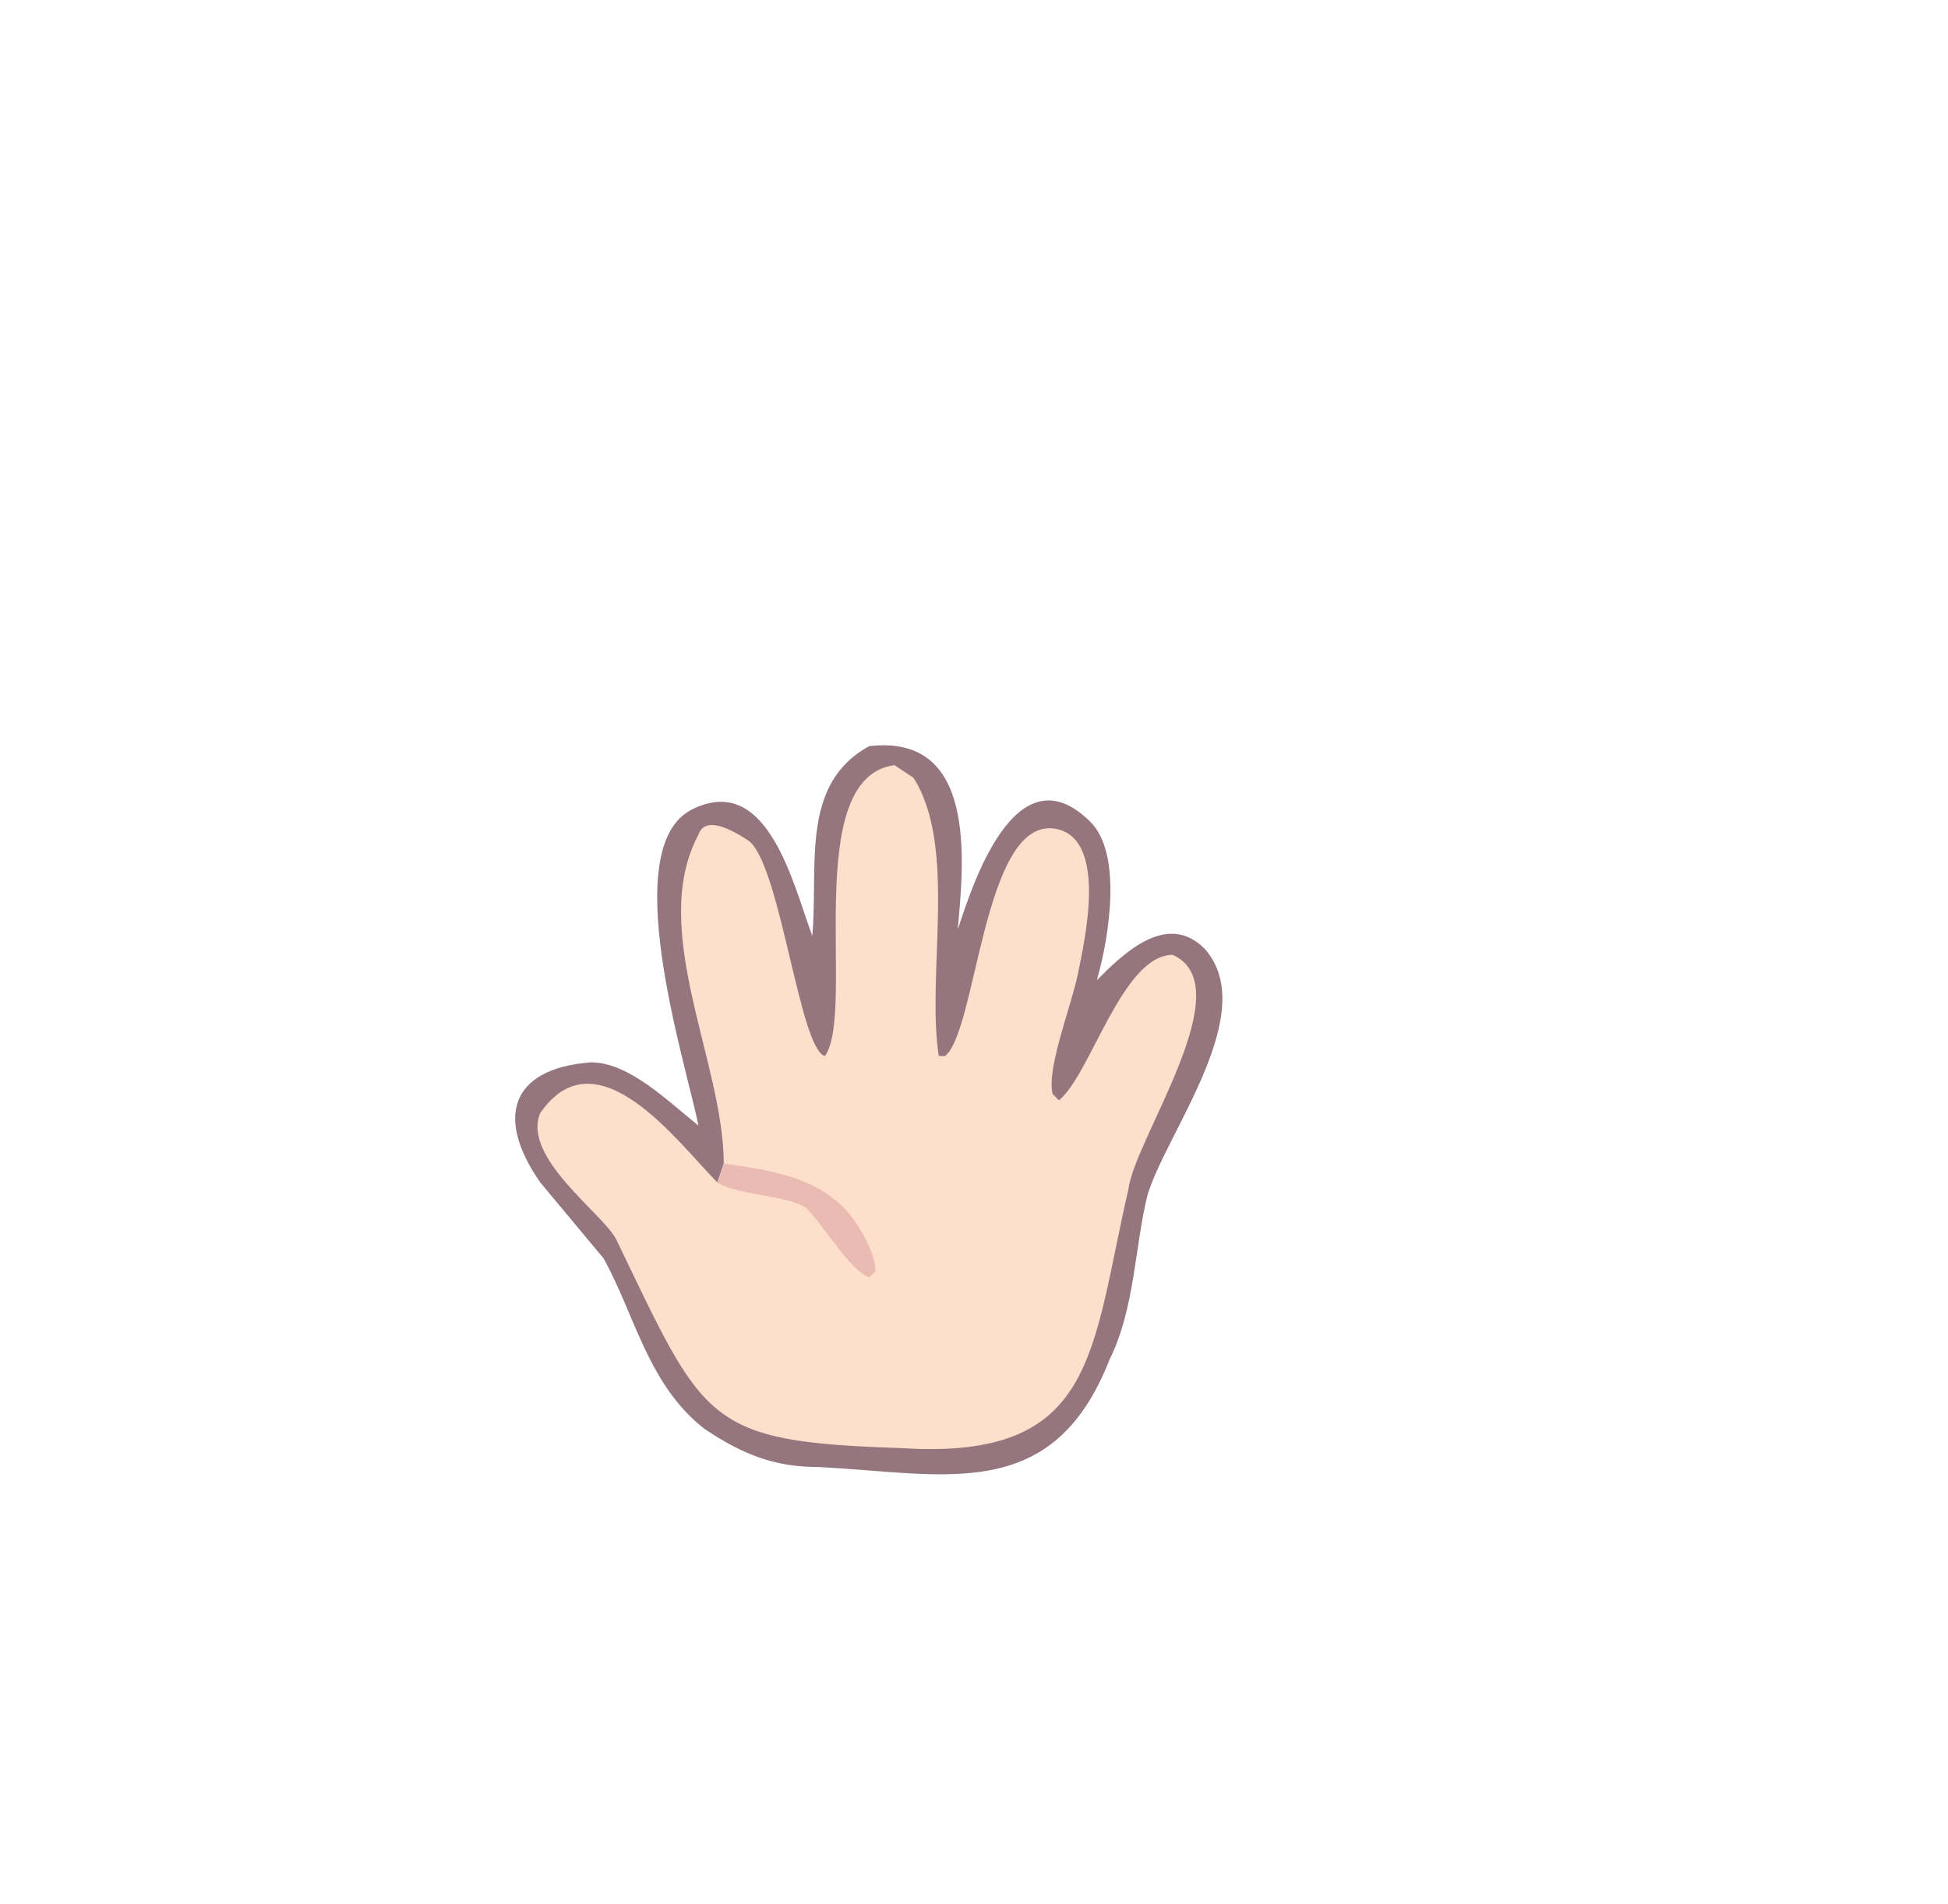
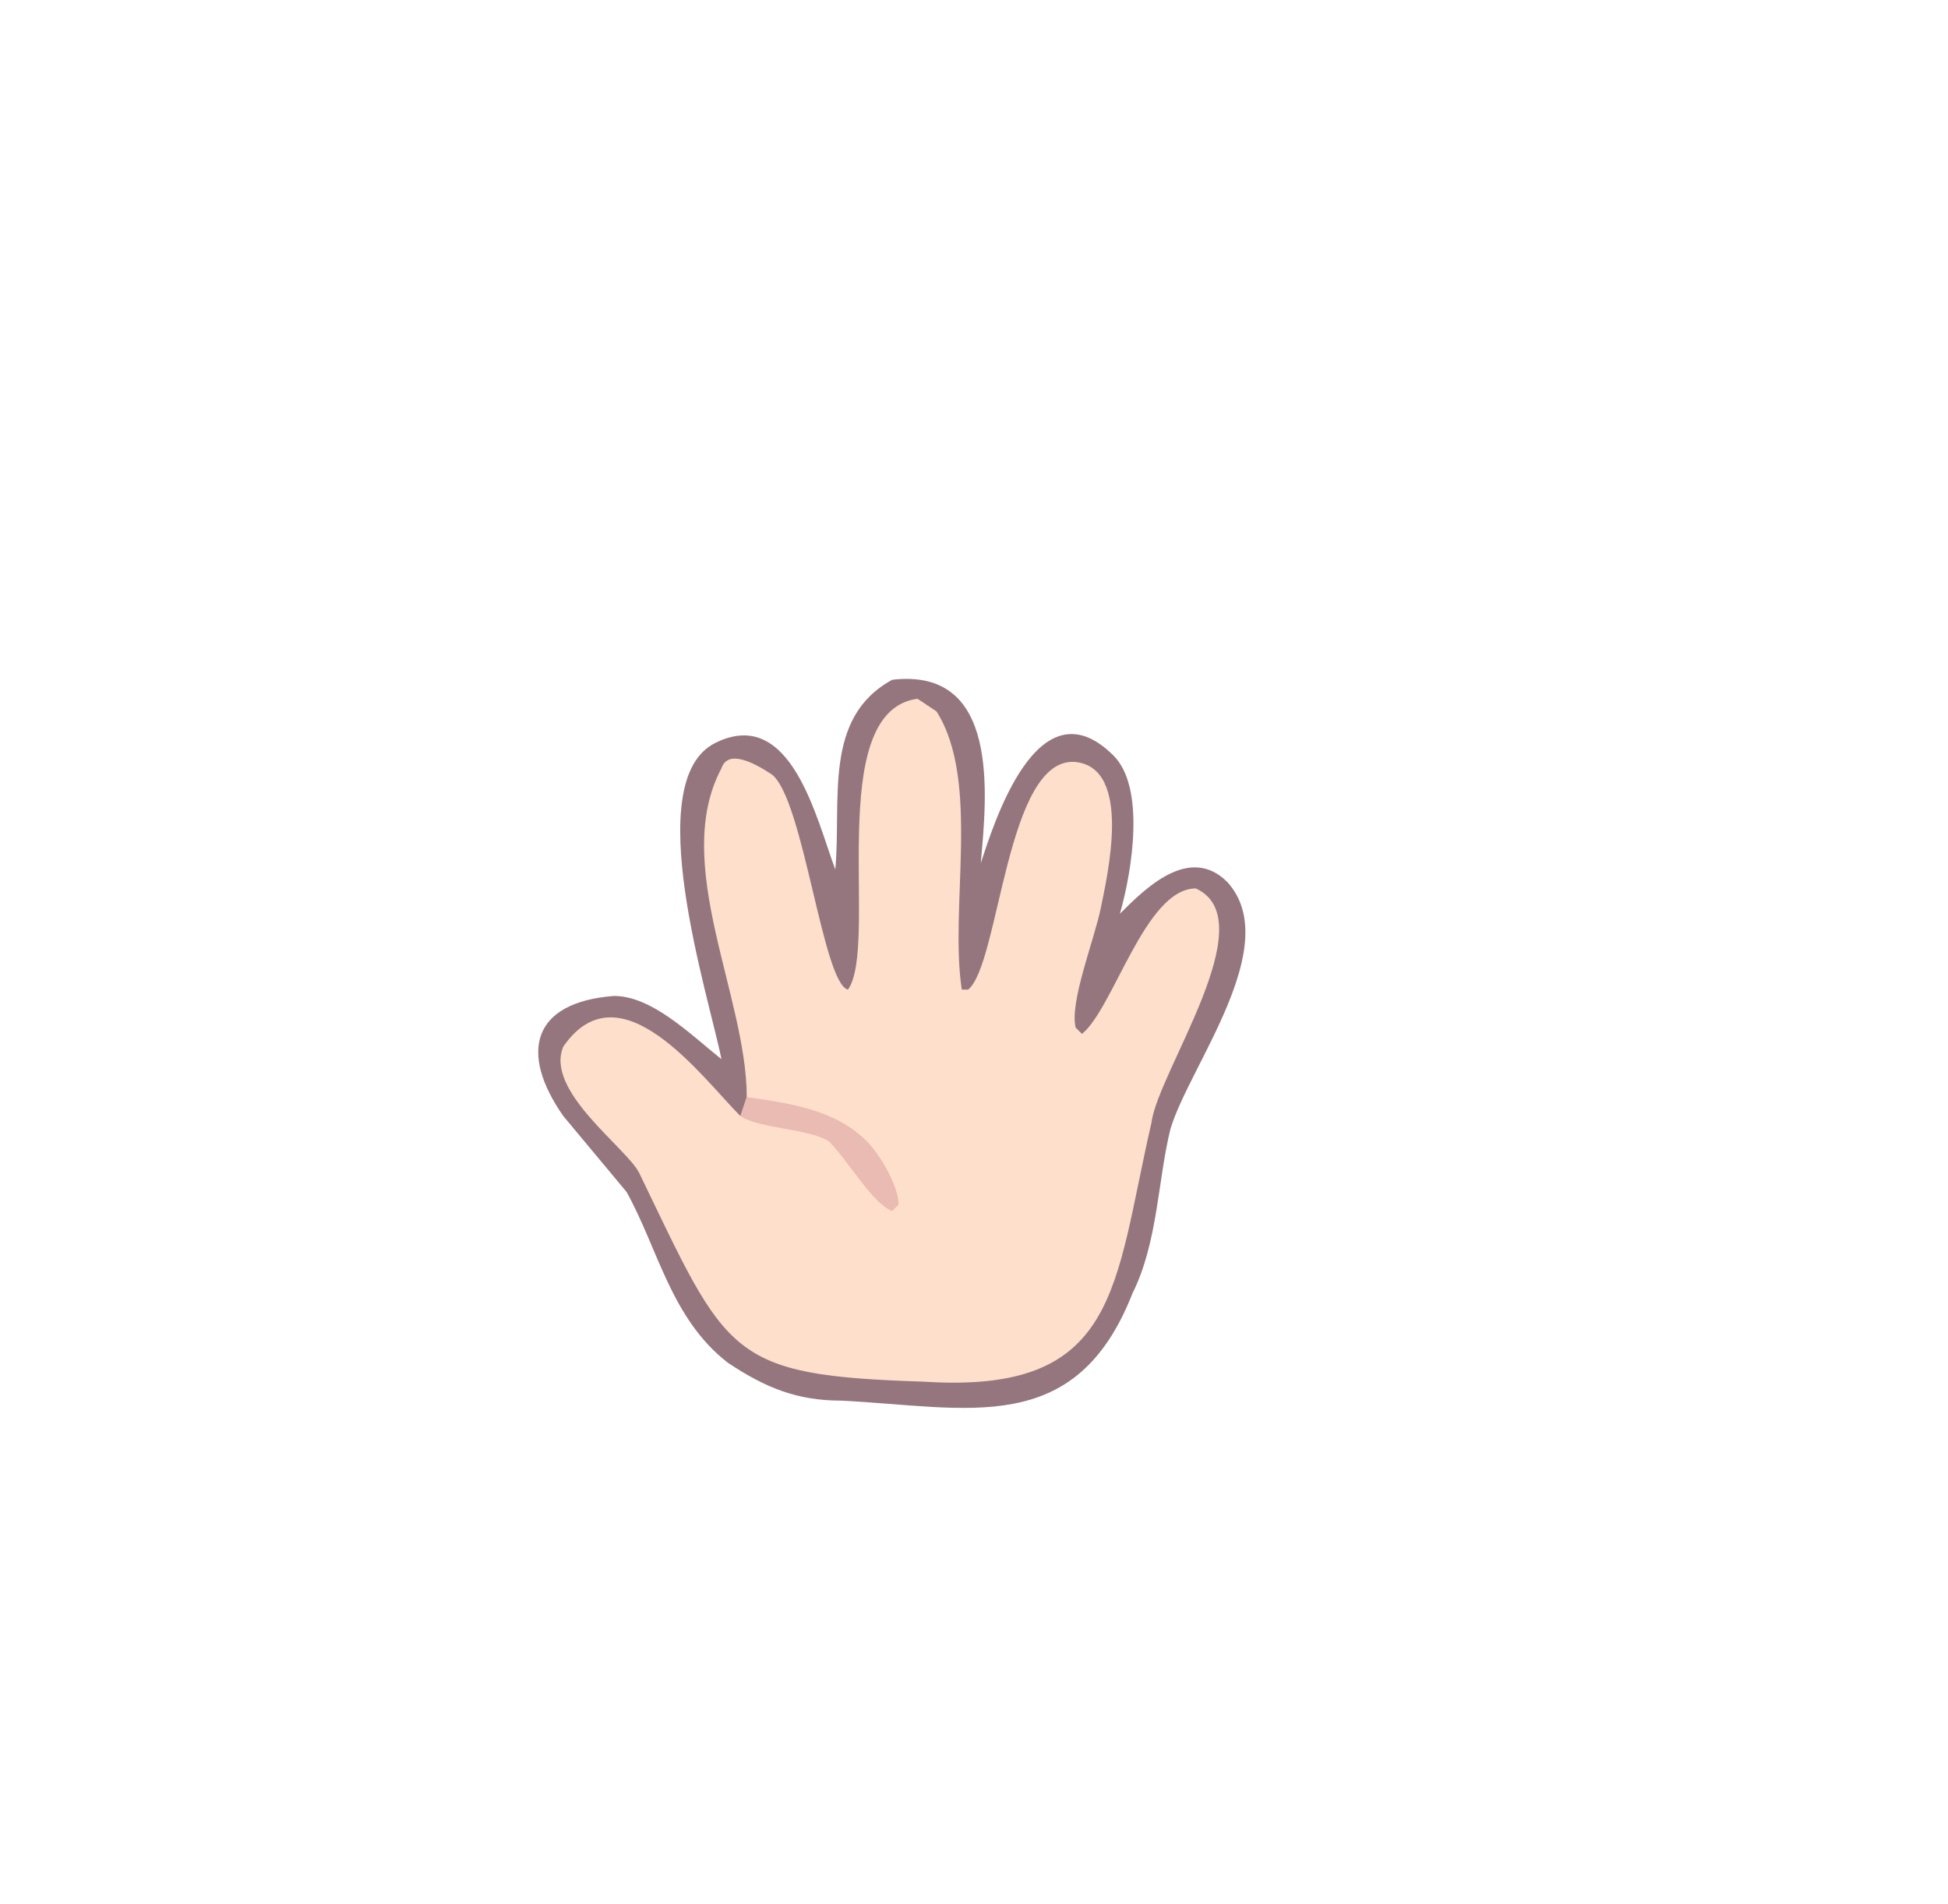
<svg xmlns="http://www.w3.org/2000/svg" width="44" height="43" viewBox="0 0 44 43">
  <defs>
    <clipPath id="clip_sgtcute_04">
      <rect x="0" y="0" width="44" height="43" />
    </clipPath>
  </defs>
  <g clip-path="url(#clip_sgtcute_04)">
-     <svg x="-0.51" y="0.5" width="44" height="43" viewBox="924 0 308 288" preserveAspectRatio="xMidYMid meet" style="overflow:hidden">
+     <svg x="0.01" y="-1" width="44" height="43" viewBox="924 0 308 288" preserveAspectRatio="xMidYMid meet" style="overflow:hidden">
      <g transform="translate(0 0)" data-sgt-offset="1">
        <path fill="#897582" d="M767 396c4 0 17 2 17-3-1-6 0-12 6-15 5 1 6 4 9 1 2-3 2-7 6-7 3 0 6 0 8 2l1 4 3 2 7-2c2 1 6 3 7 6l-1 8c4 3 11 8 8 13-3 4-5 4-9 6 6 11 1 16-10 14 0 10 6 20-9 25l-4 10c23-6 21 23-12 24 1 7-3 28-7 33a10 10 0 0 1-14 2c-4-4-4-8-5-12h-4c-3 4-3 14-8 14-10 1-14-5-15-13h-3c-2 3 0 6-3 8-6 4-10 1-13-4l-6 4c-3-1-10-4-9-9 2-5-6-4-8-9-3-5 2-8 6-10-8-11-3-14 8-14 2-3 1-5 3-7s8-3 10 0c2 2 3 2 6 2l3-1c-1-3-12-3-12-15-1-2-6-4-9-6-5-9-5-24 8-27-2-25 25-22 41-25l1-2 1-1h3l-1 4Z" data-index="1" style="opacity:1" />
        <path fill="#897582" d="M730 406c4-3 9-4 14-5 4 1 4 3 3 7 9-2 38-2 46 2 10 5 7 28 6 38-1 3-1 7-4 9-11 5-56 7-62-4l-1-3c-1 2-3 2-6 3l-1-6-1-3 1-21c0-5 1-13 5-17Z" data-index="2" />
        <path fill="#FAF1E6" d="M730 406c4-3 9-4 14-5 4 1 4 3 3 7h-3c-8 3-10 3-12 12l-1 3-1 4h-2l-3-4c0-5 1-13 5-17Z" data-index="3" />
        <path fill="#D0D0D3" d="m732 409 11-4 1 3c-8 3-10 3-12 12-4-5-5-4 0-11Z" data-index="4" />
        <path fill="#FEFEFE" d="M730 406c4-3 9-4 14-5 4 1 4 3 3 7h-3l-1-3-11 4c0-1 9-4 12-7l-10 3c-1 1-2 2-4 1Z" data-index="5" />
        <path fill="#D0D0D3" d="m725 423 3 4h2l1-4 1 27c-1 2-3 2-6 3l-1-6-1-3 1-21Z" data-index="6" />
        <path fill="#CBC9D5" d="M725 447c5 0 3 1 7 3-1 2-3 2-6 3l-1-6Z" data-index="7" />
        <path fill="#D0D0D3" d="M734 441c-1-6-1-23 3-27 13-7 44-7 57 0 5 3 3 24 4 29 1 22-42 15-55 14-3-1-7-4-9-8v-8Z" data-index="8" style="opacity:1" />
        <path fill="#E9BBB2" d="M741 439c4 0 6 0 7 5l-4 3h-3c-3-1-4-2-4-5l4-3Z" data-index="9" />
        <path fill="#FAF1E6" d="M734 441v-1l7-1-4 3c0 3 1 4 4 5-3 0-4-1-7 2v-8Z" data-index="10" />
        <path fill="#F19C94" d="M786 439c3 0 7 0 8 4l-3 4c-4 0-6 0-8-4l3-4Z" data-index="11" style="opacity:1" />
        <path fill="#95767E" d="M746 430a5 5 0 1 1 3 9 5 5 0 0 1-3-9Z" data-index="12" />
        <path fill="#897582" d="M782 430a5 5 0 1 1 2 9 5 5 0 0 1-2-9Z" data-index="13" />
        <path fill="#897582" d="M760 437c1 0 3 3 5 3 3 0 4-3 7-3l1 2c-5 5-13 5-13-2Z" data-index="14" />
        <path fill="#FEFEFE" d="m744 414 5 1v1l-6 3h-3l-1-1 5-4Z" data-index="15" />
        <path fill="#95767E" d="M705 488c-8-11-3-14 8-14 2-3 1-5 3-7s8-3 10 0c2 2 3 2 6 2l-2 2 1 1c-4 9-30 15-11 30 13 3 14-5 18-7l1 2h1c2 3 2 7 1 11h-3c-2 3 0 6-3 8-6 4-10 1-13-4l-6 4c-3-1-10-4-9-9 2-5-6-4-8-9-3-5 2-8 6-10Z" data-index="16" style="opacity:1" />
        <path fill="#FBC7AF" d="M712 506c-1-10-12-3-9-13 9-6 2-8 2-13 4-7 4 0 10-3 4-2 1-7 5-8 5-2 4 3 7 4 2 0 2 0 3-2l1 1c-4 9-30 15-11 30-2 2-4 4-7 4h-1Z" data-index="17" style="opacity:1" />
        <path fill="#E9BBB2" d="M720 502c13 3 14-5 18-7l1 2c1 3 2 5 1 7-1 1-3 0-7 4l1 5-6 1c-2-3-1-3-4-4-4 0-13 3-14-2l2-2h1c3 0 5-2 7-4Z" data-index="18" style="opacity:1" />
        <path fill="#D0D0D3" d="M744 401c16-3 41-3 56 4 8 4 7 29 7 37l-2 3c-1-2 1-1-2-2l-4 5c1-10 4-33-6-38-8-4-37-4-46-2 1-4 1-6-3-7Z" data-index="19" />
        <path fill="#BCBCCD" d="m799 448 4-5c3 1 1 0 2 2l2-3c-1 10-2 20-14 22-17 4-34 3-51 1-8-1-14-4-16-12 3-1 5-1 6-3l1 3c6 11 51 9 62 4 3-2 3-6 4-9Z" data-index="20" style="opacity:1" />
        <path fill="#95767E" d="M714 447c-5-9-5-24 8-27v20l-1 7 3-3 1 3 1 6-1 3-2-3c-1-2-6-4-9-6Z" data-index="21" />
        <path fill="#FBC7AF" d="M715 435c0-4 0-8 4-11l1 1c2 3 1 10 1 14l-6-4Z" data-index="22" />
        <path fill="#F19C94" d="m715 435 6 4 1 1-1 7c-6-4-6-4-6-12Z" data-index="23" />
        <path fill="#998D95" d="m764 393 1-1h3l-1 4v-1l-1 1-1-1-1-2Z" data-index="24" />
        <path fill="#D0D0D3" d="m745 471 1-2 28 1 10-1 3 2c4 9 8 24-3 29-10 5-37 6-43-6-3-5 2-17 4-23Z" data-index="25" />
        <path fill="#91716A" d="M758 475h20c5 3 4 7 4 12 0 3-1 6-4 6-7 1-19 2-25-1s-4-12-1-16l6-1Z" data-index="26" style="opacity:1" />
        <path fill="#FBC7AF" d="M771 492c-3 0-16 1-17-2-9-17 12-13 20-13l5 2c2 4 2 10-3 12l-5 1Z" data-index="27" />
        <path fill="#E9BBB2" d="m774 477 5 2c2 4 2 10-3 12l-5 1c1-2 1-2 3-2a2 2 0 0 1 1-4v-2a2 2 0 0 1-1-5v-2Z" data-index="28" />
        <path fill="#91716A" d="M774 479a2 2 0 1 1 3 4 2 2 0 0 1-3-4Z" data-index="29" />
        <path fill="#91716A" d="M775 486a2 2 0 1 1-1 4 2 2 0 0 1 1-4Z" data-index="30" />
        <path fill="#CBC9D5" d="m745 471 1-2 28 1 10-1-1 5h-5v1h-20c-3-2-10-2-13-4Z" data-index="31" />
        <path fill="#CBC9D5" d="m792 399-5-2c3-9 0-4-1-11l4-4c4-1 6 4 11 0 3-2 1-3 3-6 8-3 6 5 12 7 3 1 4-1 7-1 6 2 3 7 3 10l2 5-4 4c-2 3-3 9-6 9 2-5 2-7 2-12-9-12-18-12-25 1h-3Z" data-index="32" style="opacity:1" />
        <path fill="#BCBCCD" d="M792 399c1-4 1-5 4-8 6-5 16-6 21 0 2 2 3 4 3 7-9-12-18-12-25 1h-3Z" data-index="33" />
        <path fill="#BCBCCD" d="M828 397c3 1 7 2 7 6l-3 3c-3 1-4 0-5 3-2 5 2 7 0 10l-3 3-3-1c-4-2-7 2-11-1-1-3 1-5 4-7l4-3c3 0 4-6 6-9l4-4Z" data-index="34" style="opacity:1" />
        <path fill="#D0D0D3" d="M804 393c13-1 17 11 6 19l-2-1-1-3c-1-4-7-6-8-9 1-3 3-4 5-6Z" data-index="35" />
        <path fill="#998D95" d="M736 473v4l2 5-1 8-2 2-6 3c-3 0-3 0-5-2-1-4 0-6 2-9l1-2 9-9Z" data-index="36" />
        <path fill="#CBC9D5" d="m726 484 3 2 6 6-6 3c-3 0-3 0-5-2-1-4 0-6 2-9Z" data-index="37" />
        <path fill="#FAF1E6" d="m726 484 3 2-2 4-3 3c-1-4 0-6 2-9Z" data-index="38" />
        <path fill="#D0D0D3" d="m724 493 3-3 2 5c-3 0-3 0-5-2Z" data-index="39" />
        <path fill="#D0D0D3" d="M736 473v4c-1 3-1 6-3 8l-6-3 9-9Z" data-index="40" />
        <path fill="#D0D0D3" d="M791 470c6-1 8-2 14-5l3 9c2 7-11 6-15 7l-3-11h1Z" data-index="41" />
        <path fill="#BCBCCD" d="m793 481-3-11h1c2 6 13 5 17 4 2 7-11 6-15 7Z" data-index="42" />
        <path fill="#D0D0D3" d="M812 462c10 1 4 9 0 13-2 0-4-9-5-11l5-2Z" data-index="43" />
        <path fill="#CBC9D5" d="M744 502c5 3 10 2 15 5l1 2c-4 1-11 1-15-1l-1-6Z" data-index="44" />
        <path fill="#E9BBB2" d="M810 437c0-3-1-11 1-13 4-1 5 7 5 10-2 3-2 4-6 3Z" data-index="45" />
        <path fill="#BCBCCD" d="M781 511h5c1 3-2 5-4 6-3 1-8 0-9-4v-1l8-1Z" data-index="46" />
        <path fill="#CBC9D5" d="M781 511h5c1 3-2 5-4 6l-1-6Z" data-index="47" />
        <path fill="#CBC9D5" d="M788 502c0 9-8 8-15 7v-2c2-2 10-2 15-5Z" data-index="48" />
        <path fill="#CBC9D5" d="m745 511 13 1c1 2 0 2-1 4-6 3-10 1-12-5Z" data-index="49" />
        <path fill="#F19C94" d="M816 434c0 5 0 10-4 12-3 0-2-6-2-9 4 1 4 0 6-3Z" data-index="50" />
        <path fill="#CBC9D5" d="M720 485v7c1 5 5 5 8 7l-1 1c-9-1-13-7-7-15Z" data-index="51" />
        <path fill="#CBC9D5" d="m736 473 6-4-4 13-2-5v-4Z" data-index="52" />
        <path fill="#95767E" d="M448 389c3-6 6-10 12-13 5-2 11-2 16 0 6 3 9 7 12 13 5-2 10-3 16-1 5 1 10 5 12 10 4 7 3 12 0 19l4 2c15 8 14 33-4 38 3 8 3 13 0 21-3 5-10 9-16 9-5 1-7 0-12-1-2 5-5 9-11 12-5 2-10 3-16 1-6-3-10-7-13-13-5 2-10 2-15 1-5-2-10-5-12-10-4-6-3-13-1-20-19-10-20-31 0-39-2-6-3-11-1-17 1-5 5-9 10-12 6-3 12-2 19 0Z" data-index="53" />
        <path fill="#91716A" d="M469 409c7 0 10 2 16 5l2 3c5 5 7 8 9 16v7c-1 6-2 8-5 14l-3 3c-6 5-9 6-16 8h-5c-6 0-10-2-15-5l-4-3c-5-6-6-9-8-16v-4c0-7 2-11 5-16l4-4c5-5 9-6 16-8h4Z" data-index="54" />
        <path fill="#FEE891" d="M442 439a26 26 0 1 1 52-4 26 26 0 0 1-52 4Z" data-index="55" />
        <path fill="#F8CF94" d="M450 450c3 6 12 9 18 9 11 1 17-7 24-13l1-1a26 26 0 0 1-48 4l3-1 2 2Z" data-index="56" />
        <path fill="#E9BBB2" d="M447 439c3-1 6-2 9 1l-1 4-7-1-1-4Z" data-index="57" />
        <path fill="#E9BBB2" d="M482 438c3 0 5 0 7 2 0 3 0 2-2 4-3 0-4 1-6-2l1-4Z" data-index="58" />
        <path fill="#91716A" d="M456 431a3 3 0 1 1-1 6 3 3 0 0 1 1-6Z" data-index="59" />
        <path fill="#8A745B" d="M479 431a3 3 0 1 1 3 6 3 3 0 0 1-3-6Z" data-index="60" />
        <path fill="#8A745B" d="m472 439 1 2c-2 3-6 2-9 1l-1-2h1c4 1 4 2 8-1Z" data-index="61" />
        <path fill="#D1A4F4" d="m488 457 3-3c5 3 14 1 20 1l4-1-1 2 2 1c3 8 3 13 0 21-3 5-10 9-16 9v-1l3-1v-1h-5l-12-3c-6-5-10-9-14-16 7-2 10-3 16-8Z" data-index="62" />
        <path fill="#897582" d="m511 455 4-1-1 2 2 1c3 8 3 13 0 21-3 5-10 9-16 9v-1l3-1v-1h-5c14-3 20-11 15-26l-2-3Z" data-index="63" />
        <path fill="#C596D4" d="m488 457 3-3c5 3 14 1 20 1l2 3-2 1c-8 2-16 2-23-2Z" data-index="64" />
        <path fill="#FEE891" d="M423 416c-7-19 8-31 27-22 5 3 13 9 15 15-7 2-11 3-16 8l-4 4c-4-3-15-2-20-1l-2-4Z" data-index="65" />
        <path fill="#AFCF99" d="M423 416c10-3 16-2 26 1l-4 4c-4-3-15-2-20-1l-2-4Z" data-index="66" />
        <path fill="#91E5DC" d="M440 441c2 7 3 10 8 16l4 3c-2 5-2 15-2 21l-3 1c-5 2-11 3-16 0-4-2-7-5-8-9-3-7-1-12 2-17 5-7 9-10 15-15Z" data-index="67" />
        <path fill="#70B7E2" d="m448 457 4 3c-2 5-2 15-2 21l-3 1c-3-9-1-16 1-25Z" data-index="68" />
        <path fill="#FCB2C5" d="m511 419 4 2c5 2 9 5 11 11 1 4 1 9-1 13s-6 7-10 9l-4 1c-6 0-15 2-20-1 3-6 4-8 5-14v-7c7-4 11-8 15-14Z" data-index="69" />
        <path fill="#DC959D" d="m511 419 4 2c-4 5-7 9-13 13-2 2-5 3-6 6v-7c7-4 11-8 15-14Z" data-index="70" />
        <path fill="#F19C94" d="M487 393c6-2 11-4 17-1 4 1 7 4 9 8 3 7 2 13-2 19s-8 10-15 14c-2-8-4-11-9-16l-2-3c2-6 2-13 1-20l1-1Z" data-index="71" />
        <path fill="#EEA477" d="M487 393c6 5 5 19 0 24l-2-3c2-6 2-13 1-20l1-1Z" data-index="72" />
        <path fill="#A9C2EC" d="M452 460c5 3 9 5 15 5h5c4 7 8 11 14 16l-1 4c-3 5-5 8-11 10-4 2-8 2-13 0-6-3-8-8-11-14 0-6 0-16 2-21Z" data-index="73" />
        <path fill="#C596D4" d="M467 465h5c4 7 8 11 14 16l-1 4c-9-6-13-11-18-20Z" data-index="74" />
        <path fill="#B2E988" d="M425 420c5-1 16-2 20 1-3 5-5 9-5 16v4c-6 5-10 8-15 15l-3-2c-5-2-10-6-12-11-1-5-1-9 1-13 3-6 8-8 14-10Z" data-index="75" />
        <path fill="#7EC3CA" d="M422 454c3-7 12-15 18-17v4c-6 5-10 8-15 15l-3-2Z" data-index="76" />
        <path fill="#FEBA7A" d="M452 390c2-5 5-9 10-11 4-1 9-1 13 1 6 3 9 8 11 14 1 7 1 14-1 20-6-3-9-5-16-5h-4c-2-6-10-12-15-15l2-4Z" data-index="77" />
        <path fill="#F8CF94" d="M452 390c7 5 14 10 17 19h-4c-2-6-10-12-15-15l2-4Z" data-index="78" />
        <path fill="#95767E" d="M754 107c16 0 14 21 16 32 12-2 9 2 18 5 8 2 7-4 16 5 7 2 14 4 15 13 3 19 0 39-9 55 6 4 5 9 6 16 2 21-25 16-40 17-19-1-38 3-34-23 1-5 1-7 5-10l-5-4c-10-9-10-18-15-28-3-7-10-11-11-20 0-9 11-12 17-10l11 7v-8c1-13-6-42 10-47Z" data-index="79" />
        <path fill="#FEDFCB" d="M747 170c1-9-2-51 3-57 16-15 16 24 16 31l3-1c6-2 12-1 15 5l3-1c7-1 12 1 15 8l3-1c11-1 12 13 12 22l-2 15c-2 10-3 16-9 25l1 4c4 1 5 4 4 8 0 5 2 15-5 17-14 2-29 1-43 1-17 0-22-6-16-24 1-2 3-2 5-2v-3c-8-7-13-11-17-22-1-2-3-10-5-12-3-6-8-10-10-16-1-4 2-8 7-9 4-1 8 2 12 4l5 6 3 2Z" data-index="80" />
        <path fill="#FBC7AF" d="m752 217 54-1 1 4c4 1 5 4 4 8 0 5 2 15-5 17-14 2-29 1-43 1-17 0-22-6-16-24 1-2 3-2 5-2v-3Z" data-index="81" />
        <path fill="#DC959D" d="m752 217 54-1 1 4h-55v-3Z" data-index="82" />
        <path fill="#F19C94" d="M752 220h1c-6 7-3 16 4 21l6 5c-17 0-22-6-16-24 1-2 3-2 5-2Z" data-index="83" />
        <path fill="#F19C94" d="M796 226a7 7 0 1 1 5 13 7 7 0 0 1-5-13Z" data-index="84" />
        <path fill="#FAF1E6" d="M798 228a4 4 0 1 1 1 9 4 4 0 0 1-1-9Z" data-index="85" />
        <path fill="#FBC7AF" d="M735 195c3 3 6 8 10 10 12 8 31 8 46 6 15-3 17-10 24-20-2 10-3 16-9 25l-54 1c-8-7-13-11-17-22Z" data-index="86" />
        <path fill="#F19C94" d="m766 144 3-1 1 4c0 2 0 7-2 10v-1c-2-3-2-8-2-12Z" data-index="87" />
        <path fill="#E9BBB2" d="m784 148 3-1c1 4 3 6 1 10-4 0-4-6-4-9Z" data-index="88" />
        <path fill="#F19C94" d="m802 155 3-1 1 6-1 2h-1c-3-3-2-4-2-7Z" data-index="89" />
        <path fill="#FBC7AF" d="m739 162 5 6-2 8c-1-5-3-8-3-14Z" data-index="90" />
        <path fill="#E9BBB2" d="m744 168 3 2-2 6h-3l2-8Z" data-index="91" />
        <path fill="#95767E" d="M1065 108c17-2 15 18 14 29 2-6 9-29 21-17 5 5 3 18 1 25 4-4 11-11 17-5 9 10-6 29-9 39-2 8-2 18-6 26-9 23-26 18-46 17-7 0-12-2-18-6-9-7-11-18-16-27l-10-12c-7-10-5-18 8-19 6 0 12 6 17 10-2-10-13-44-1-50s16 12 19 20c1-11-2-24 9-30Z" data-index="92" />
        <path fill="#FEDFCB" d="M1042 174c0-16-12-37-4-52 1-3 5-1 8 1 5 4 8 33 12 34 5-7-4-44 11-46l3 2c7 11 2 31 4 44h1c5-4 6-37 17-36 9 1 5 18 4 23s-5 15-4 19l1 1c5-4 10-23 18-23 11 5-6 29-7 37-6 26-5 43-36 41-31-1-31-4-45-33-2-4-15-13-12-20 9-13 22 5 28 11l1-3Z" data-index="93" />
        <path fill="#E9BBB2" d="M1042 174c7 1 14 2 19 7 2 2 5 7 5 10l-1 1c-3-1-7-8-10-11-3-2-11-2-14-4l1-3Z" data-index="94" />
        <path fill="#95767E" d="M166 399c13-1 11 6 17 6 11 0 12-4 21 9 8 0 16 5 16 13 1 9-3 16-3 25-2 29-15 40-42 42-18 0-35-5-46-20-10-15-13-36 4-48 0-15 5-30 24-22 3-3 4-3 9-5Z" data-index="95" style="opacity:1" />
        <path fill="#FEDFCB" d="M159 409c2-4 4-6 9-6 3-1 6 0 8 2l3 4 3 1c8-4 14-2 18 6l1 2h7c10 4 11 15 7 23l-2 3v9c-1 10-4 22-12 29-18 14-53 10-67-8-11-14-14-32 1-45l1-5c2-12 5-24 20-16l3 1Z" data-index="96" style="opacity:1" />
        <path fill="#F19C94" d="M159 409c2-4 4-6 9-6 3-1 6 0 8 2l3 4 3 1c8-4 14-2 18 6l1 2h7c10 4 11 15 7 23l-2 3v6l-6 3c-7 5-23 1-34 9v5h-1c-5-3-1-10-16-17-3 0-8 2-11 0v-1c6-5 25-3 18-20l-1-2 4-1-7-3v-14Z" data-index="97" />
        <path fill="#FEDFCB" d="M159 409c2-4 4-6 9-6 3-1 6 0 8 2l3 4 3 1 1 4-3 1c-1 10 0 25-11 28l-2-1c0-6 4-8-1-16l-7-3v-14Z" data-index="98" />
        <path fill="#E9BBB2" d="m179 409 3 1 1 4-3 1-1-6Z" data-index="99" />
        <path fill="#FEDFCB" d="M182 410c8-4 14-2 18 6l1 2c-1 9-1 14-5 22-6 7-11 7-17 0 4-10 5-16 4-26l-1-4Z" data-index="100" />
        <path fill="#FBC7AF" d="M173 462c-3-7-4-7-9-12-2-1-2-2-2-3 2-2 7 0 8-1 9-5 8 1 17 3l7-2c5 5 6 6 13 6-7 5-23 1-34 9Z" data-index="101" style="opacity:1" />
        <path fill="#FEDFCB" d="M201 418h7c10 4 11 15 7 23l-4 3c-4-1-7-3-10-6l-1 1-1-1h-1l-2 2c4-8 4-13 5-22Z" data-index="102" />
        <path fill="#E9BBB2" d="M201 418h7l-4 1c0 7 0 12-3 19l-1 1-1-1h-1l-2 2c4-8 4-13 5-22Z" data-index="103" />
        <path fill="#FBC7AF" d="m200 439 1-1c3 3 6 5 10 6l4-3-2 3v1h-1c-4 4-11 6-14 0l2-6Z" data-index="104" />
        <path fill="#FEDFCB" d="M136 424c2-12 5-24 20-16l3 1v14l7 3-4 1 1 2c-6-5-21-2-28 0l1-5Z" data-index="105" />
        <path fill="#E9BBB2" d="m156 408 3 1v14l7 3-4 1 1 2c-6-5-21-2-28 0l1-5 1 1c7-2 11-2 18-2l1-15Z" data-index="106" style="opacity:1" />
        <path fill="#95767E" d="M166 143c4 0 7 2 11 5l51 47c7 7 14 16 6 26-4 5-12 5-19 5 6 13 15 26 3 38-23 16-30-9-37-25-6 5-16 14-24 8-9-6-7-20-7-29l3-62c0-7 6-11 13-13Z" data-index="107" />
        <path fill="#FCB2C5" d="M166 147c10 1 31 26 40 33 6 7 18 15 24 23 14 20-10 20-20 20 4 12 16 25 7 37-21 18-28-14-35-27-5 5-14 15-22 12-3-1-5-3-6-6-3-8 3-64 2-76-1-8 1-14 10-16Z" data-index="108" />
        <path fill="#DC959D" d="M166 151a1828 1828 0 0 1 60 53c2 2 3 8 0 10-4 5-15 3-21 4l11 27c1 4 0 7-2 10-17 17-26-19-31-30l-11 11c-6 5-15 3-15-6l4-74c0-2 3-4 5-5Z" data-index="109" />
        <path fill="#FEFEFE" d="M184 221c-6 5-14 15-21 15l-2-2a365 365 0 0 1 4-80c2-1 3 0 5 1l53 49c4 4 3 10-3 11h-20l13 31v4c-12 22-23-14-27-24l-2-5Z" data-index="110" />
        <path fill="#FAF1E6" d="M186 226c8 4 11 26 26 21l1-1v4c-12 22-23-14-27-24Z" data-index="111" />
        <path fill="#897582" d="m1024 696 7 1c5 2 38 35 40 39 1 4 1 8-1 12-4 8-25 12-33 15-10 3-21 8-32 7-7-4-9-9-7-17 4-16 10-32 16-47 2-6 5-8 10-10Z" data-index="112" />
        <path fill="#D0D0D3" d="M1001 756c2-9 14-49 19-54l7-2c7 0 25 21 31 27 4 4 9 8 10 13 0 2 0 5-2 7-4 6-49 19-57 19l-6-2c-2-2-2-5-2-8Z" data-index="113" />
        <path fill="#A9C2EC" d="M1058 727c4 4 9 8 10 13 0 2 0 5-2 7-4 6-49 19-57 19l-6-2c-2-2-2-5-2-8 6 9 49-10 56-17 2-2 1-9 1-12Z" data-index="114" />
        <path fill="#897582" d="M799 696c17-1 18 18 23 30l6 20c10 33-15 24-33 18-17-5-56-12-31-36 7-7 27-29 35-32Z" data-index="115" style="opacity:1" />
        <path fill="#D0D0D3" d="M772 726c6-6 29-36 36-23 6 10 18 44 19 55-2 15-19 6-28 4l-29-10c-19-8-6-19 2-26Z" data-index="116" style="opacity:1" />
        <path fill="#A9C2EC" d="M827 758c-2 15-19 6-28 4l-29-10c-19-8-6-19 2-26-1 2-4 10-2 12 10 10 44 22 57 20Z" data-index="117" style="opacity:1" />
        <path fill="#897582" d="M709 639c7 0 55 14 60 19 3 2 4 6 4 10 0 9-17 23-25 30-4 5-9 11-15 14h-10c-5-2-7-6-9-10-4-10-18-48-14-56 2-4 5-6 9-7Z" data-index="118" style="opacity:1" />
        <path fill="#D0D0D3" d="M743 697c-3 5-8 11-14 12-2 0-5 0-7-2-5-4-19-48-19-56l2-6c2-2 5-2 8-2l31 9c19 6 39 10 14 31l-15 14Z" data-index="119" style="opacity:1" />
        <path fill="#A9C2EC" d="M743 697c-3 5-8 11-14 12-2 0-5 0-7-2-5-4-19-48-19-56l2-6c2-2 5-2 8-2-11 5 8 41 12 49s12 6 18 5Z" data-index="120" />
        <path fill="#897582" d="M1114 639c7 0 16 4 15 11-2 16-9 33-14 49-8 22-20 14-32 2l-26-25c-4-6-2-18 5-20 16-6 36-14 52-17Z" data-index="121" />
        <path fill="#D0D0D3" d="M1116 643c3 0 5 0 7 2 2 3 2 6 2 9-1 7-14 50-19 54h-8c-6-2-10-7-14-12l-5-5c-29-25-28-30 9-40 7-2 19-7 28-8Z" data-index="122" />
        <path fill="#A9C2EC" d="M1116 643c3 0 5 0 7 2 2 3 2 6 2 9-1 7-14 50-19 54h-8c-6-2-10-7-14-12 6 2 14 4 18-2 5-7 23-45 14-51Z" data-index="123" />
        <path fill="#95767E" d="M468 99c8-7 20-7 20 7 0 7-7 14-12 18l2 30-2 43c9 8 21 23 4 30-6 0-8-1-12-4l-1 1c-3 2-6 3-10 3-3 0-5-1-7-3-8-10 3-21 10-27-2-25-2-47 0-73-9-8-21-20-5-29 7-1 8 0 13 4Z" data-index="124" />
        <path fill="#FAF1E6" d="M468 105c3-3 5-6 10-7 4 0 7 3 6 7 0 8-6 13-11 18v8c2 23 1 45-1 68 7 6 21 18 7 25-6-1-7-3-11-8-11 16-28 2-4-17-2-28-2-46 0-76-7-6-20-17-7-25 6 0 7 2 11 7Z" data-index="125" />
        <path fill="#897582" d="M462 661h8c3 1 7 3 8 6 3 5 4 67 1 73-1 4-5 6-9 8-10 1-17-2-18-14v-58c0-8 2-12 10-15Z" data-index="126" />
        <path fill="#D0D0D3" d="M456 701c0-8-2-27 3-34 5-6 17-3 17 5l1 64c-2 4-3 7-8 8-18 5-13-31-13-43Z" data-index="127" style="opacity:1" />
        <path fill="#A9C2EC" d="M456 701c7 10-4 30 14 37l7-2c-2 4-3 7-8 8-18 5-13-31-13-43Z" data-index="128" />
        <path fill="#897582" d="M138 691c10-1 59-2 65 2 3 1 5 5 6 8 1 4 0 7-2 10-2 4-5 5-9 7-9 0-58 1-64-2-3-1-6-4-7-8-1-3-1-7 1-11 2-3 6-5 10-6Z" data-index="129" />
        <path fill="#D0D0D3" d="M133 697c8-4 32-3 42-3s28-3 31 9c-1 6-3 10-8 10-16 2-32 1-48 1-11 1-27-3-17-17Z" data-index="130" />
        <path fill="#A9C2EC" d="M206 703c-1 6-3 10-8 10-16 2-32 1-48 1-11 1-27-3-17-17 0 2 0 7 2 9 4 3 12 4 17 3 14 0 42 3 54-6Z" data-index="131" />
        <path fill="#897582" d="M431 680h4c4 1 6 3 8 6 2 8 2 31-1 38-5 11-18 2-25-2-8-4-26-11-20-22 4-6 28-18 34-20Z" data-index="132" />
        <path fill="#D0D0D3" d="m409 696 7-4c29-19 25 1 24 24-1 17-15 6-23 2-11-4-26-14-8-22Z" data-index="133" style="opacity:1" />
        <path fill="#A9C2EC" d="M440 716c-1 17-15 6-23 2-11-4-26-14-8-22l-4 7c7 8 24 16 35 13Z" data-index="134" />
        <path fill="#897582" d="M153 726c47-1 47-1 24 40-11 14-20-1-25-11s-16-24 1-29Z" data-index="135" />
        <path fill="#D0D0D3" d="M149 731c6-3 18-2 24-2 14 0 20 2 12 16l-4 8c-14 29-21 8-30-8-2-4-5-9-2-14Z" data-index="136" />
        <path fill="#A9C2EC" d="M149 731c5 4 10 28 21 27 7-1 9-12 15-13l-4 8c-14 29-21 8-30-8-2-4-5-9-2-14Z" data-index="137" />
        <path fill="#E9BBB2" d="M1064 370c3 0 8 1 8 5 2 14 2 29 1 42-1 3-4 5-6 6-3 0-9-2-9-5v-43c1-3 4-4 6-5Z" data-index="139" />
        <path fill="#FAF1E6" d="M1063 374c3 0 3-1 5 1l1 3v37l-2 4c-3 0-2 0-5-2l-1-7c1-7-2-32 2-36Z" data-index="140" />
        <path fill="#E9BBB2" d="M1062 442c17-1 9 18 11 30 1 6 1 18-5 22-2 0-8 0-9-3-3-14-1-29-1-43 0-3 2-5 4-6Z" data-index="141" />
        <path fill="#FAF1E6" d="m1063 445 5 1c3 3 1 34 1 41l-2 4c-3-1-3 0-5-2l-1-7c1-7-2-32 2-37Z" data-index="142" />
        <path fill="#E9BBB2" d="M1011 424c10 0 33-1 42 2 6 1 6 12-3 14l-41-1c-6-5-7-13 2-15Z" data-index="143" />
        <path fill="#FAF1E6" d="M1011 428h25c5 0 15-2 17 4l-2 4h-25c-4 0-18 1-18-5l3-3Z" data-index="144" />
        <path fill="#E9BBB2" d="M1080 424c11 0 28-1 39 1 8 1 11 9 2 14h-40c-7-1-11-10-1-15Z" data-index="145" />
        <path fill="#FAF1E6" d="M1081 428h25c5 0 15-2 17 4l-3 4h-31c-4 0-10 0-11-4l3-4Z" data-index="146" />
        <path fill="#95767E" d="M764 393c-2-3-13-9-6-16 7-6 22 1 15 10l-5 5h-3l-1 1Z" data-index="147" />
        <path fill="#F8CF94" d="M760 383c2-8 10-9 11 0-3 8-8 7-11 0Z" data-index="148" />
        <path fill="#FEDFCB" d="M760 383h11c-3 8-8 7-11 0Z" data-index="149" />
      </g>
    </svg>
  </g>
</svg>
